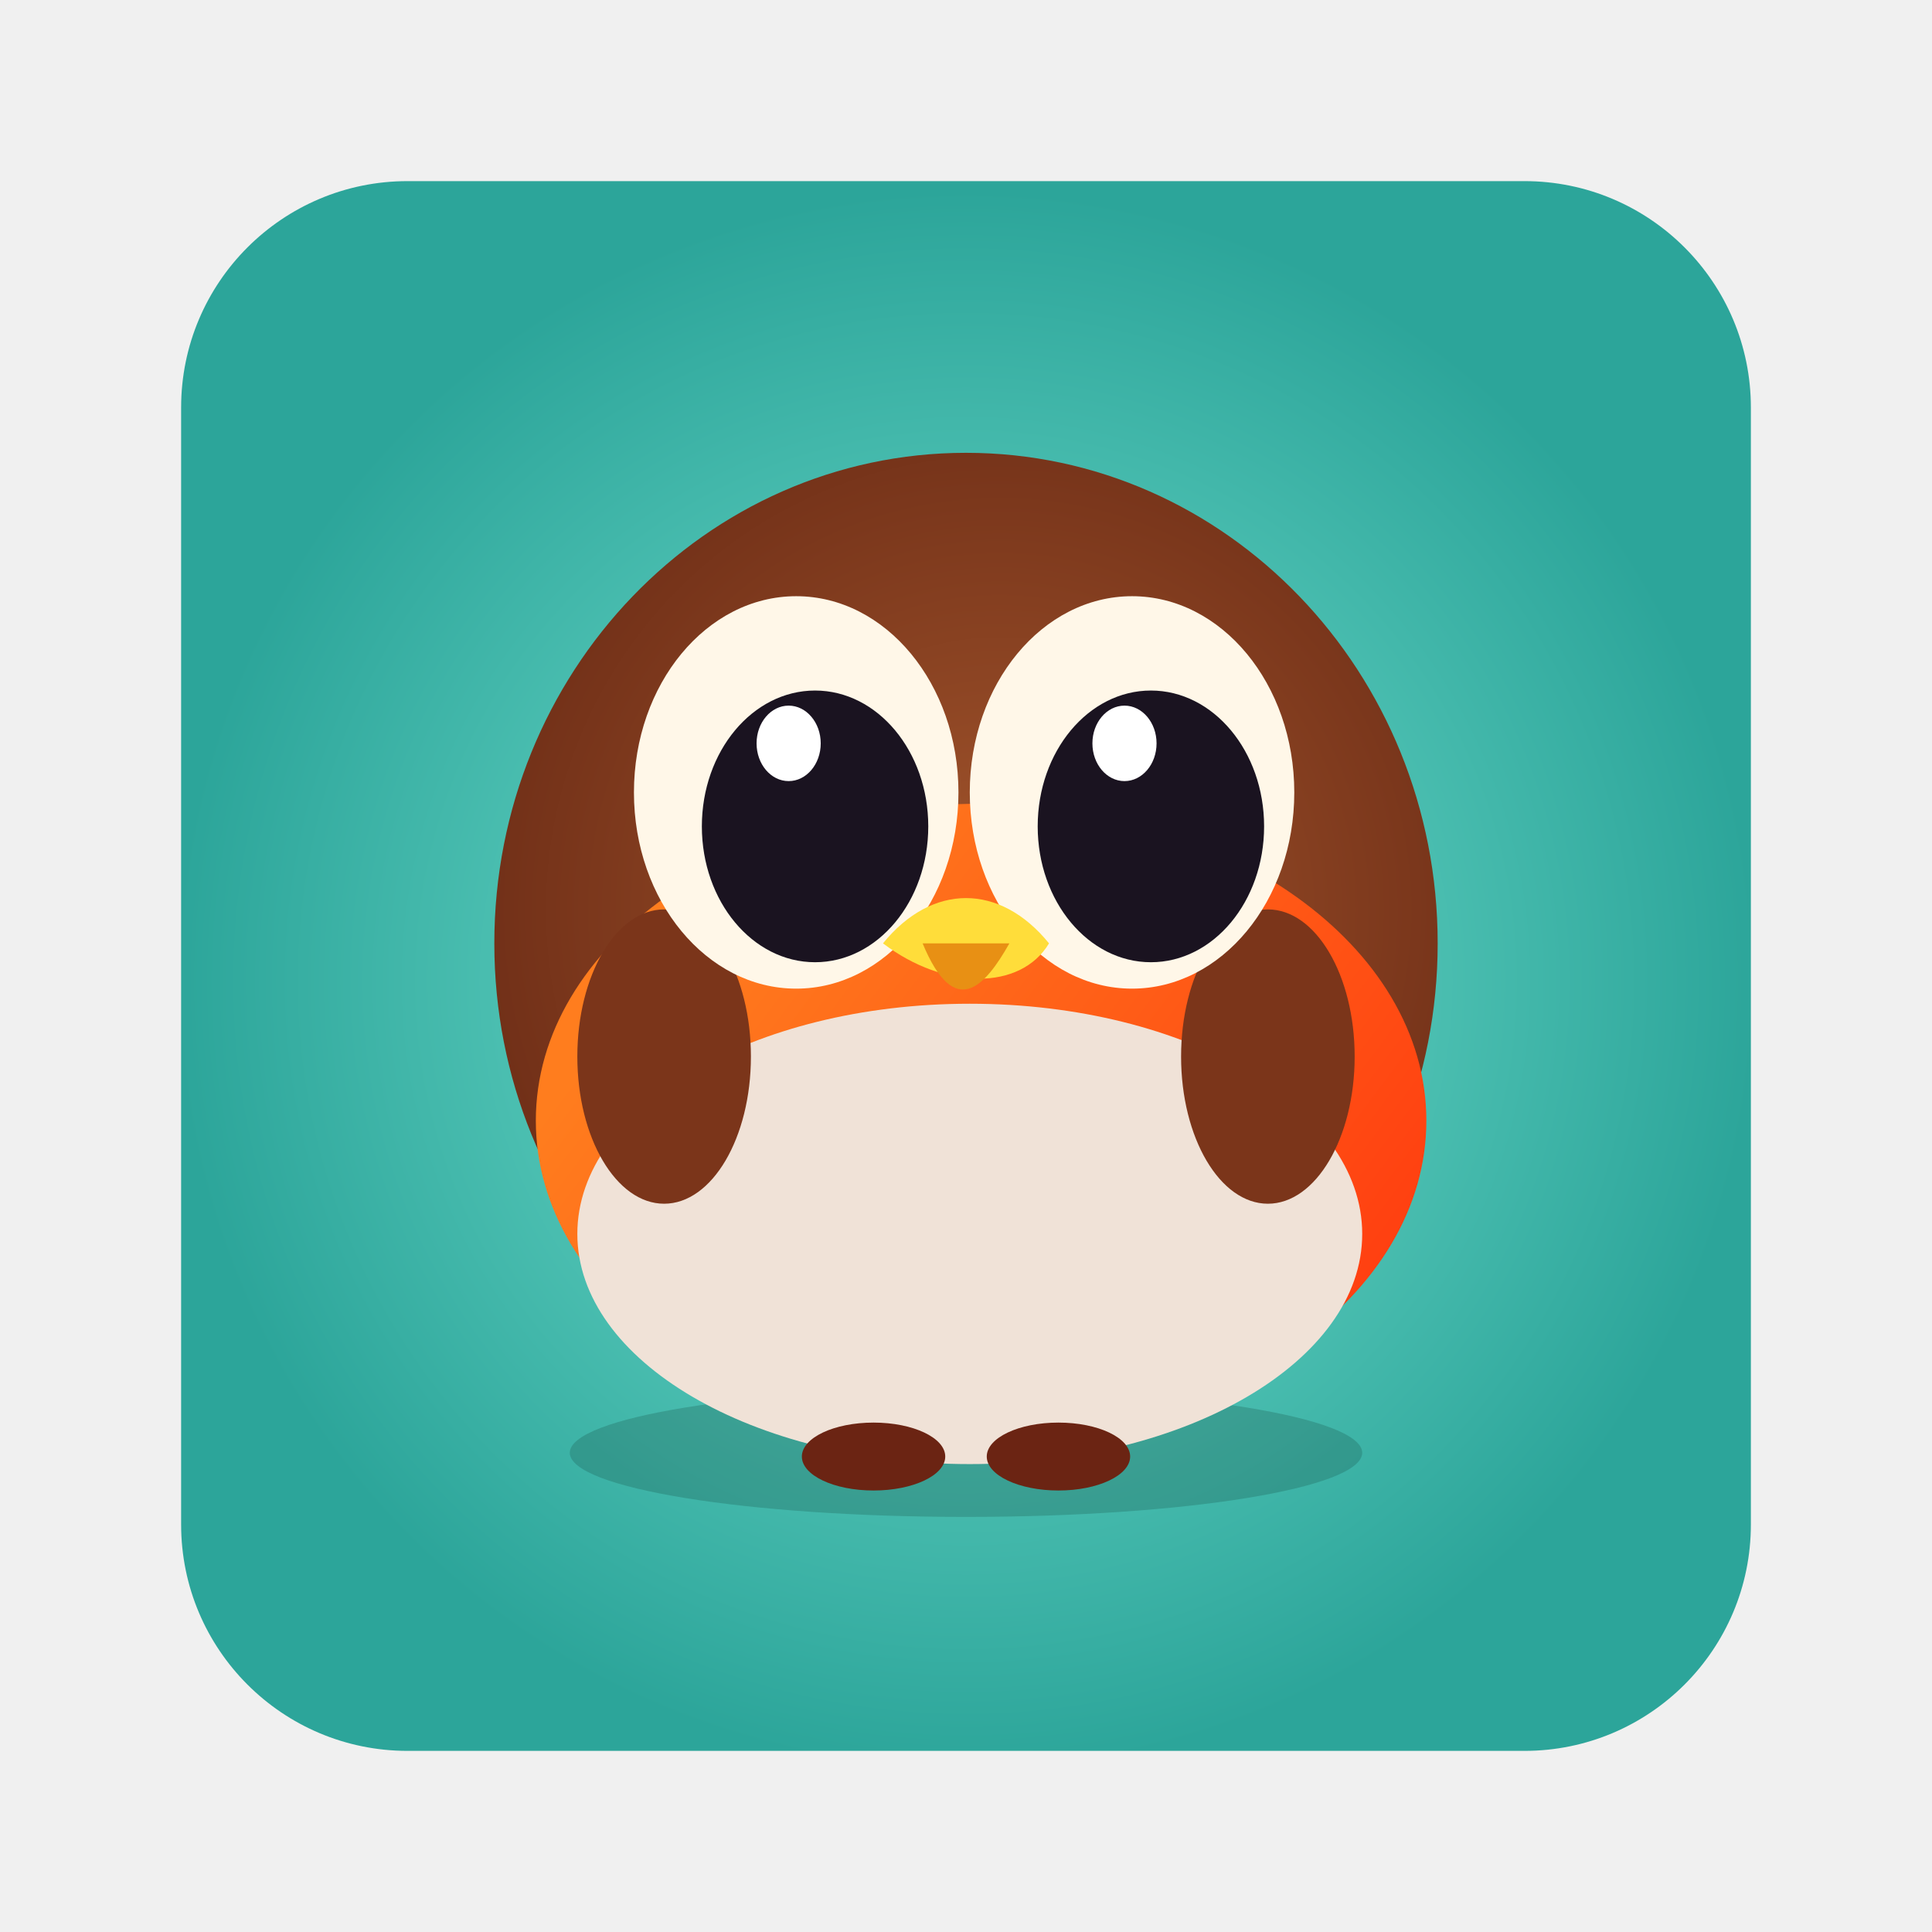
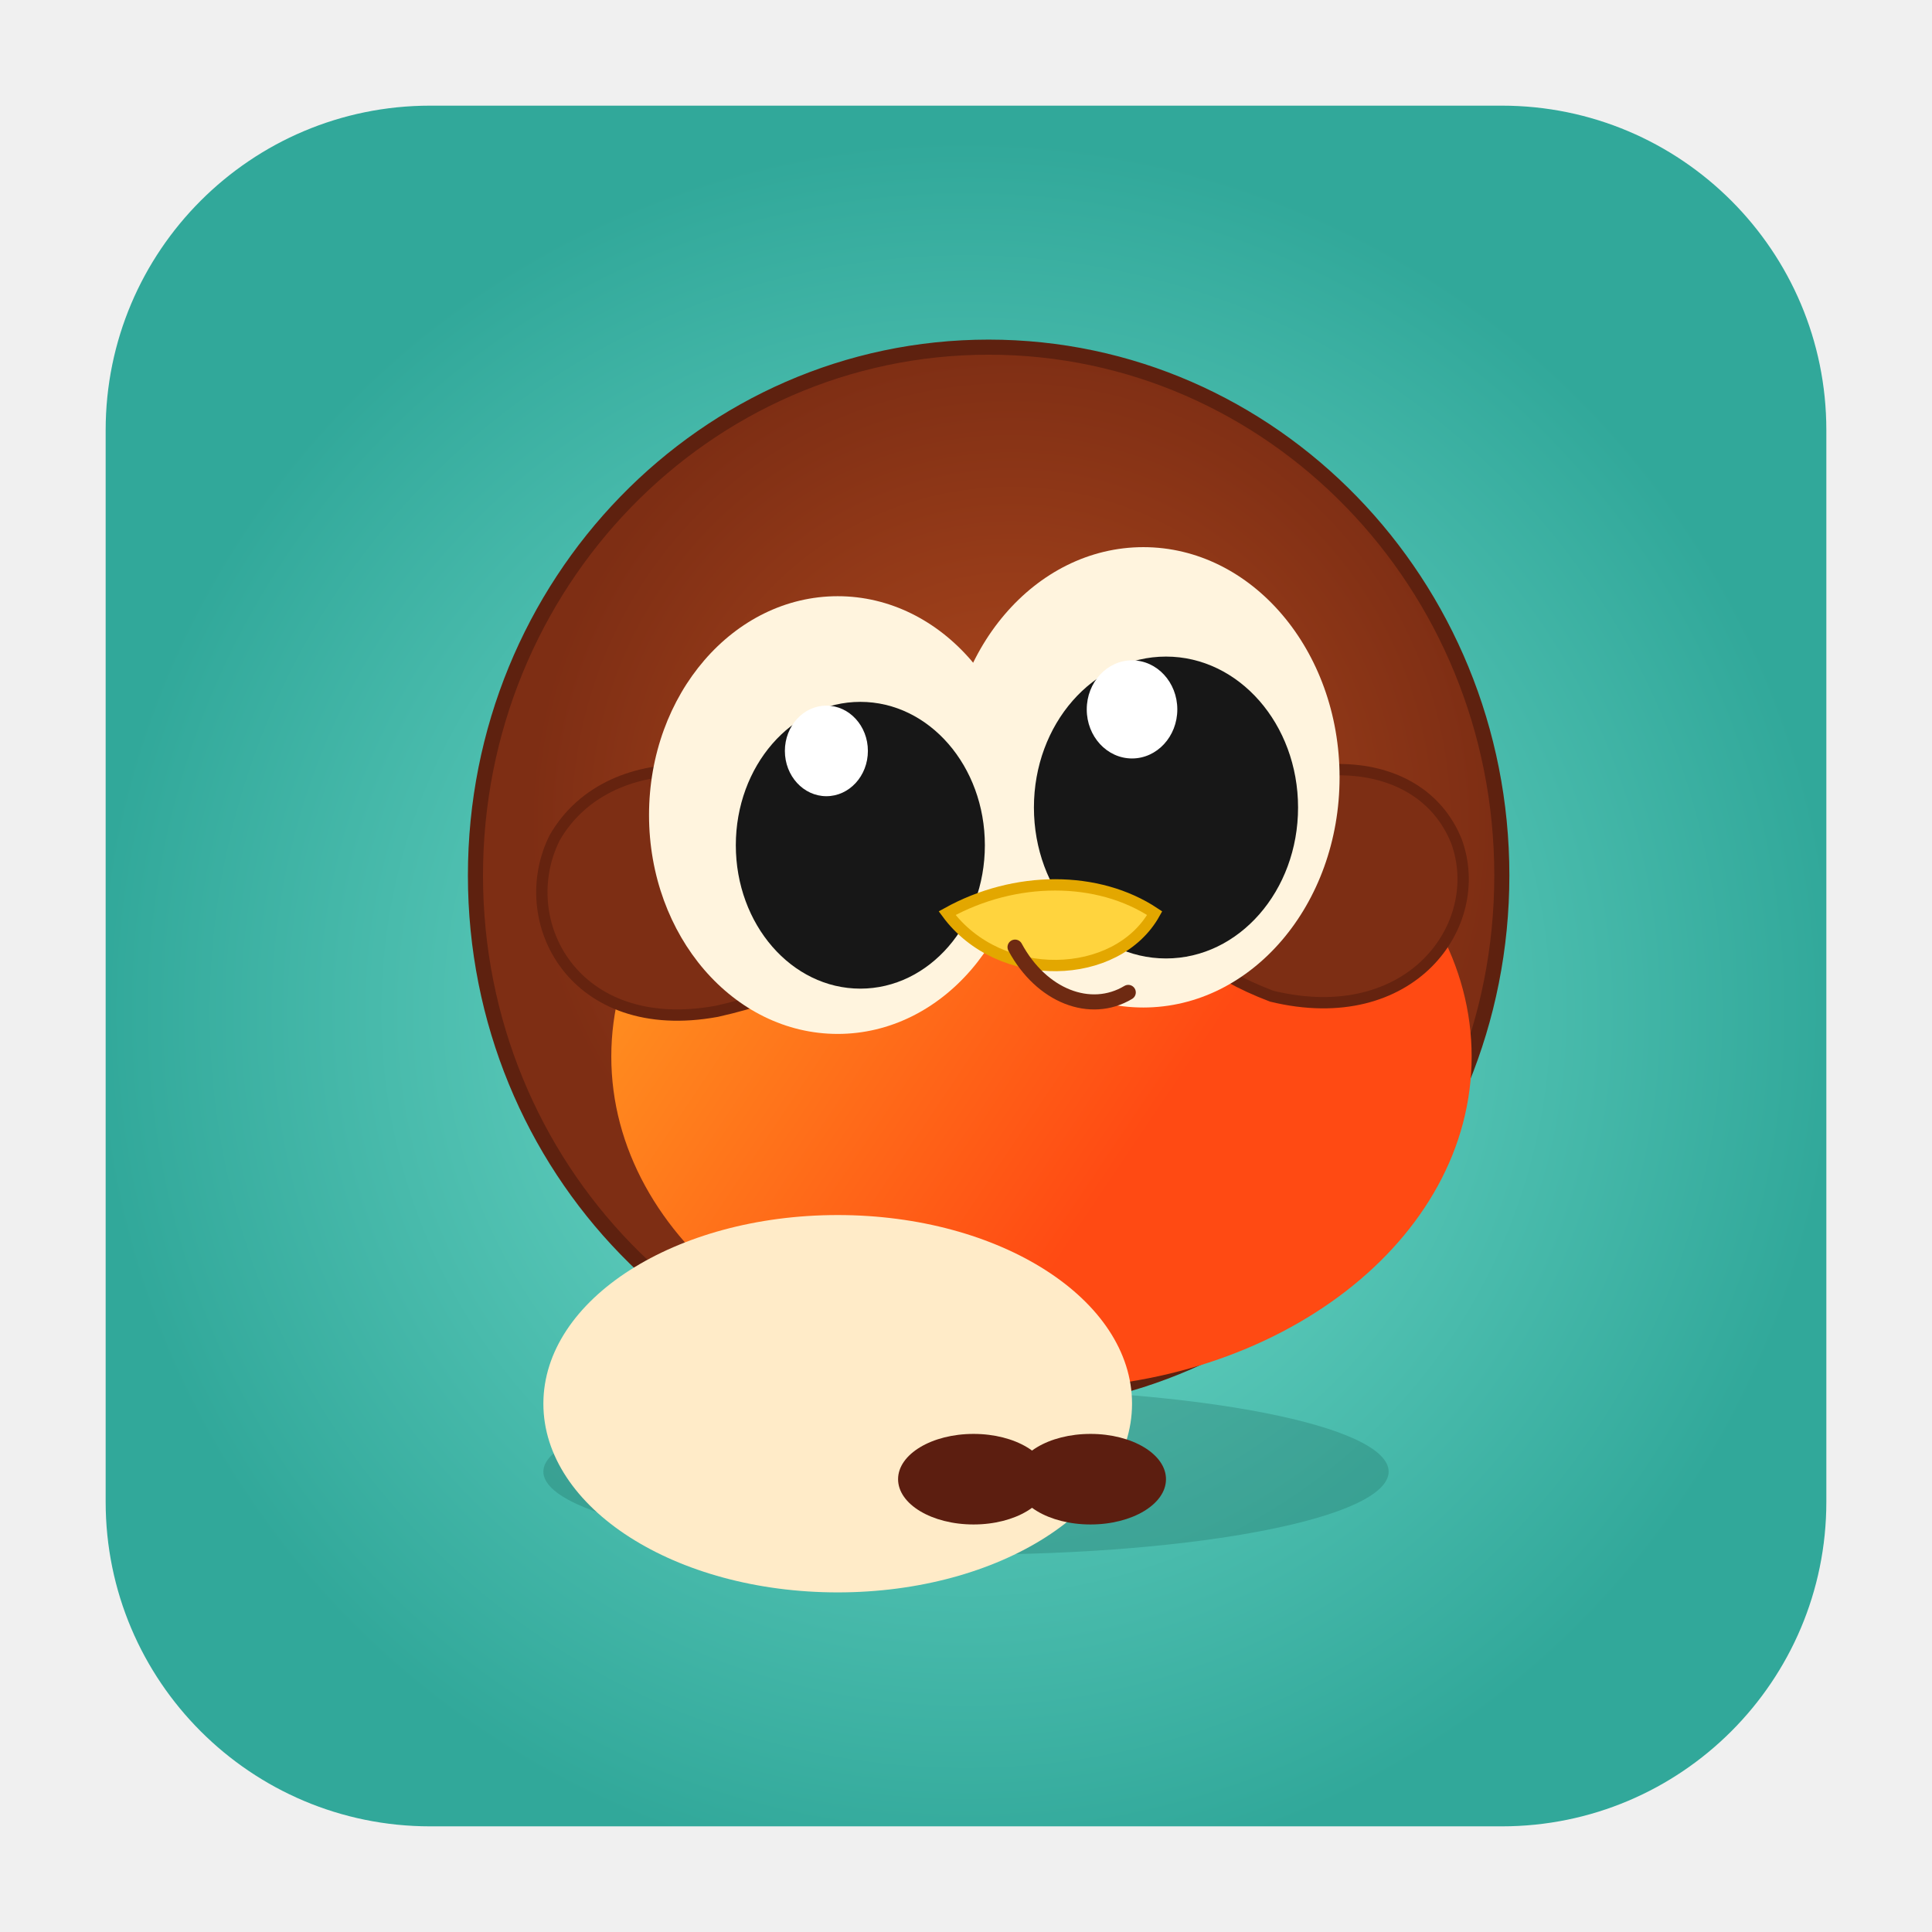
- <svg xmlns="http://www.w3.org/2000/svg" width="1024" height="1024" viewBox="0 0 1024 1024" fill="none">
+ <svg xmlns="http://www.w3.org/2000/svg" width="512" height="512" viewBox="0 0 512 512" fill="none">
  <defs>
-     <radialGradient id="bgGlow" cx="0" cy="0" r="1" gradientUnits="userSpaceOnUse" gradientTransform="translate(512 520) rotate(90) scale(420)">
-       <stop stop-color="#76E2D0" />
-       <stop offset="1" stop-color="#2CA59A" />
+     <radialGradient id="bg" cx="0" cy="0" r="1" gradientUnits="userSpaceOnUse" gradientTransform="translate(256 268) rotate(90) scale(230)">
+       <stop stop-color="#78E0CF" />
+       <stop offset="1" stop-color="#31A89A" />
    </radialGradient>
-     <radialGradient id="bodyBrown" cx="0" cy="0" r="1" gradientUnits="userSpaceOnUse" gradientTransform="translate(530 482) rotate(90) scale(290)">
-       <stop stop-color="#A2552C" />
-       <stop offset="1" stop-color="#6F2E17" />
+     <radialGradient id="g1" cx="0" cy="0" r="1" gradientUnits="userSpaceOnUse" gradientTransform="translate(268 218) rotate(90) scale(128)">
+       <stop stop-color="#B14A1E" />
+       <stop offset="1" stop-color="#7E2E14" />
    </radialGradient>
-     <linearGradient id="chestOrange" x1="360" y1="495" x2="697" y2="748" gradientUnits="userSpaceOnUse">
-       <stop stop-color="#FF7D1E" />
-       <stop offset="1" stop-color="#FF3D10" />
+     <linearGradient id="g2" x1="210" y1="202" x2="320" y2="276" gradientUnits="userSpaceOnUse">
+       <stop stop-color="#FF8B1F" />
+       <stop offset="1" stop-color="#FF4A13" />
    </linearGradient>
  </defs>
-   <rect x="96" y="96" width="832" height="832" rx="120" fill="url(#bgGlow)" />
-   <ellipse cx="512" cy="770" rx="210" ry="34" fill="#123B34" fill-opacity="0.22" />
-   <ellipse cx="512" cy="500" rx="250" ry="260" fill="url(#bodyBrown)" />
-   <ellipse cx="520" cy="594" rx="236" ry="168" fill="url(#chestOrange)" />
-   <ellipse cx="514" cy="654" rx="208" ry="122" fill="#F0E2D7" />
-   <ellipse cx="352" cy="560" rx="46" ry="78" fill="#7B351A" />
-   <ellipse cx="672" cy="560" rx="46" ry="78" fill="#7B351A" />
-   <ellipse cx="422" cy="420" rx="86" ry="104" fill="#FFF7E8" />
-   <ellipse cx="600" cy="420" rx="86" ry="104" fill="#FFF7E8" />
-   <ellipse cx="432" cy="438" rx="60" ry="72" fill="#1A1320" />
-   <ellipse cx="610" cy="438" rx="60" ry="72" fill="#1A1320" />
-   <ellipse cx="418" cy="394" rx="17" ry="20" fill="white" />
-   <ellipse cx="596" cy="394" rx="17" ry="20" fill="white" />
-   <path d="M468 500C494 468 530 468 556 500C541 525 501 525 468 500Z" fill="#FFDD3A" />
-   <path d="M489 500H535C522 523 506 541 489 500Z" fill="#E89014" />
-   <ellipse cx="463" cy="772" rx="38" ry="18" fill="#6B2413" />
-   <ellipse cx="561" cy="772" rx="38" ry="18" fill="#6B2413" />
+   <rect x="28" y="28" width="456" height="456" rx="86" fill="url(#bg)" />
+   <ellipse cx="256" cy="390" rx="112" ry="22" fill="#0F4F44" fill-opacity="0.22" />
+   <ellipse cx="262" cy="232" rx="136" ry="140" fill="url(#g1)" stroke="#5E210F" stroke-width="4" />
+   <ellipse cx="276" cy="280" rx="114" ry="88" fill="url(#g2)" />
+   <path d="M190 268C152 275 136 244 147 222C162 196 204 200 223 223C236 241 230 259 190 268Z" fill="#7D2E14" stroke="#65230F" stroke-width="3" />
+   <path d="M337 264C374 273 394 245 386 223C376 198 340 199 319 218C306 233 303 251 337 264Z" fill="#7D2E14" stroke="#65230F" stroke-width="3" />
+   <ellipse cx="222" cy="372" rx="78" ry="50" fill="#FFEBC8" />
+   <ellipse cx="222" cy="216" rx="50" ry="58" fill="#FFF4DE" />
+   <ellipse cx="303" cy="206" rx="52" ry="61" fill="#FFF4DE" />
+   <ellipse cx="228" cy="224" rx="33" ry="38" fill="#171717" />
+   <ellipse cx="309" cy="214" rx="35" ry="40" fill="#171717" />
+   <ellipse cx="219" cy="199" rx="11" ry="12" fill="white" />
+   <ellipse cx="300" cy="188" rx="12" ry="13" fill="white" />
+   <path d="M251 242C269 232 291 232 306 242C296 260 265 261 251 242Z" fill="#FFD43E" stroke="#E3A700" stroke-width="3" />
+   <path d="M269 251C276 264 289 269 299 263" stroke="#6E2A12" stroke-width="4" stroke-linecap="round" />
+   <ellipse cx="258" cy="392" rx="20" ry="12" fill="#5C1E10" />
+   <ellipse cx="289" cy="392" rx="20" ry="12" fill="#5C1E10" />
</svg>
